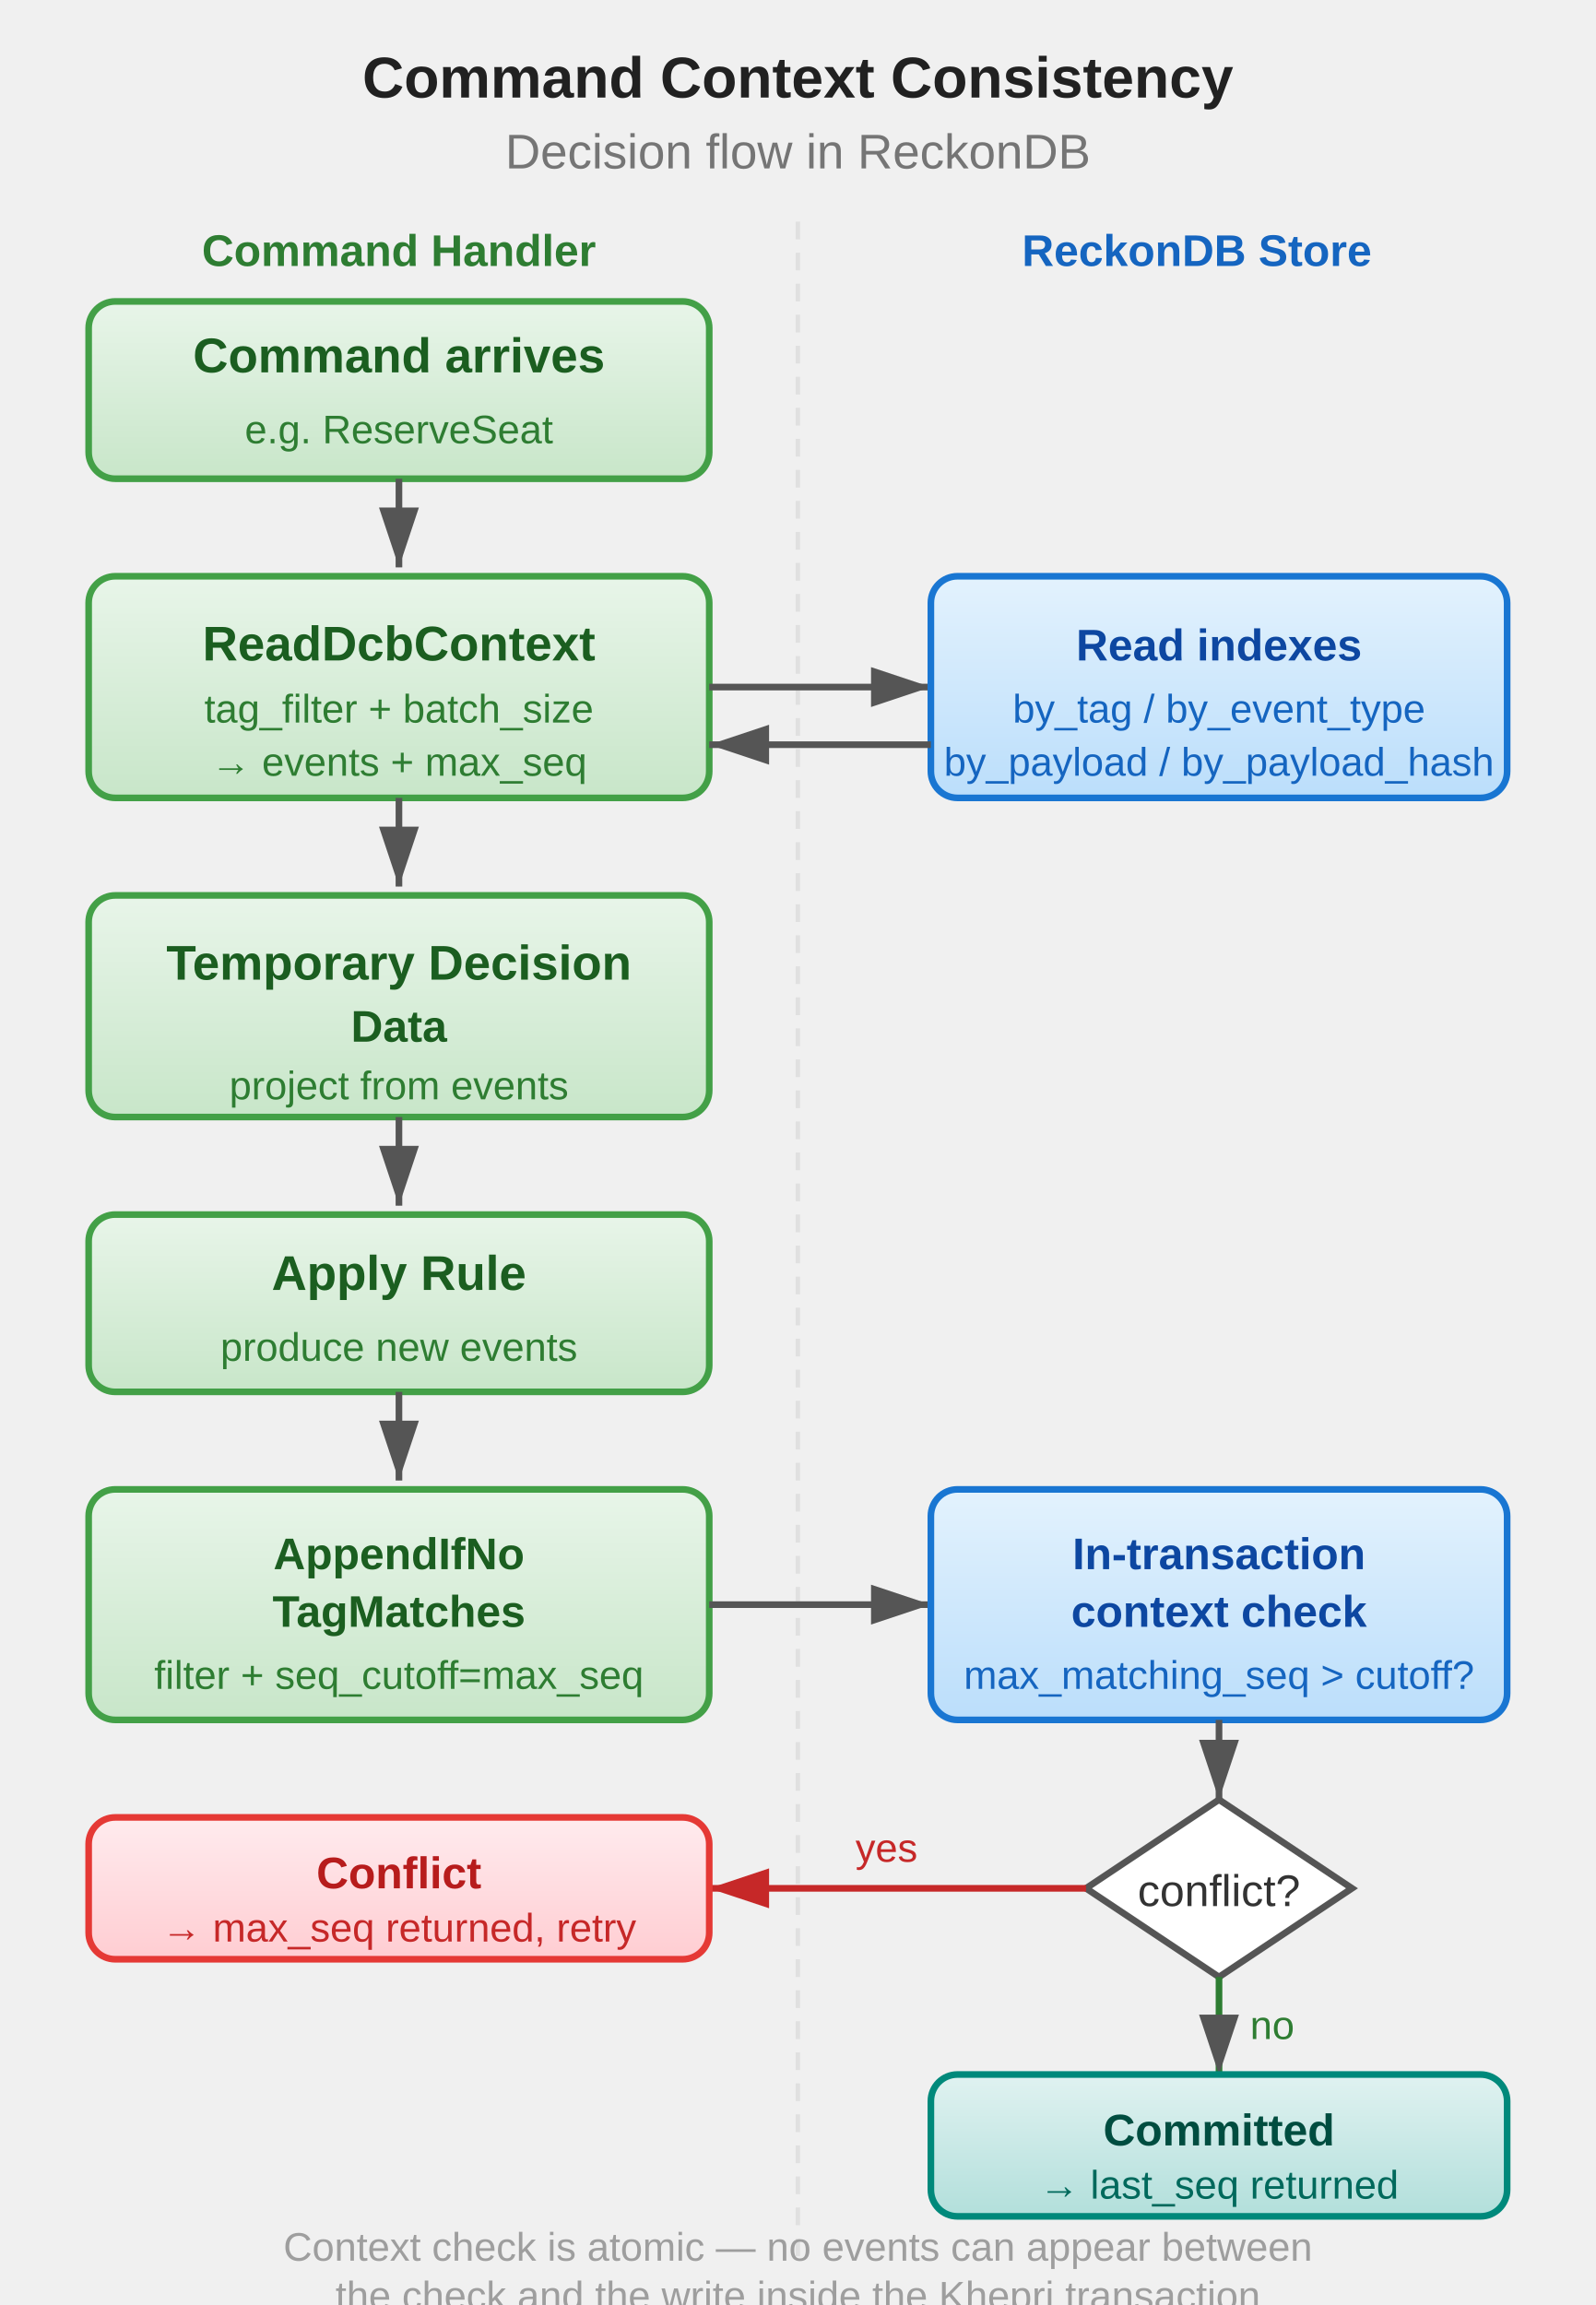
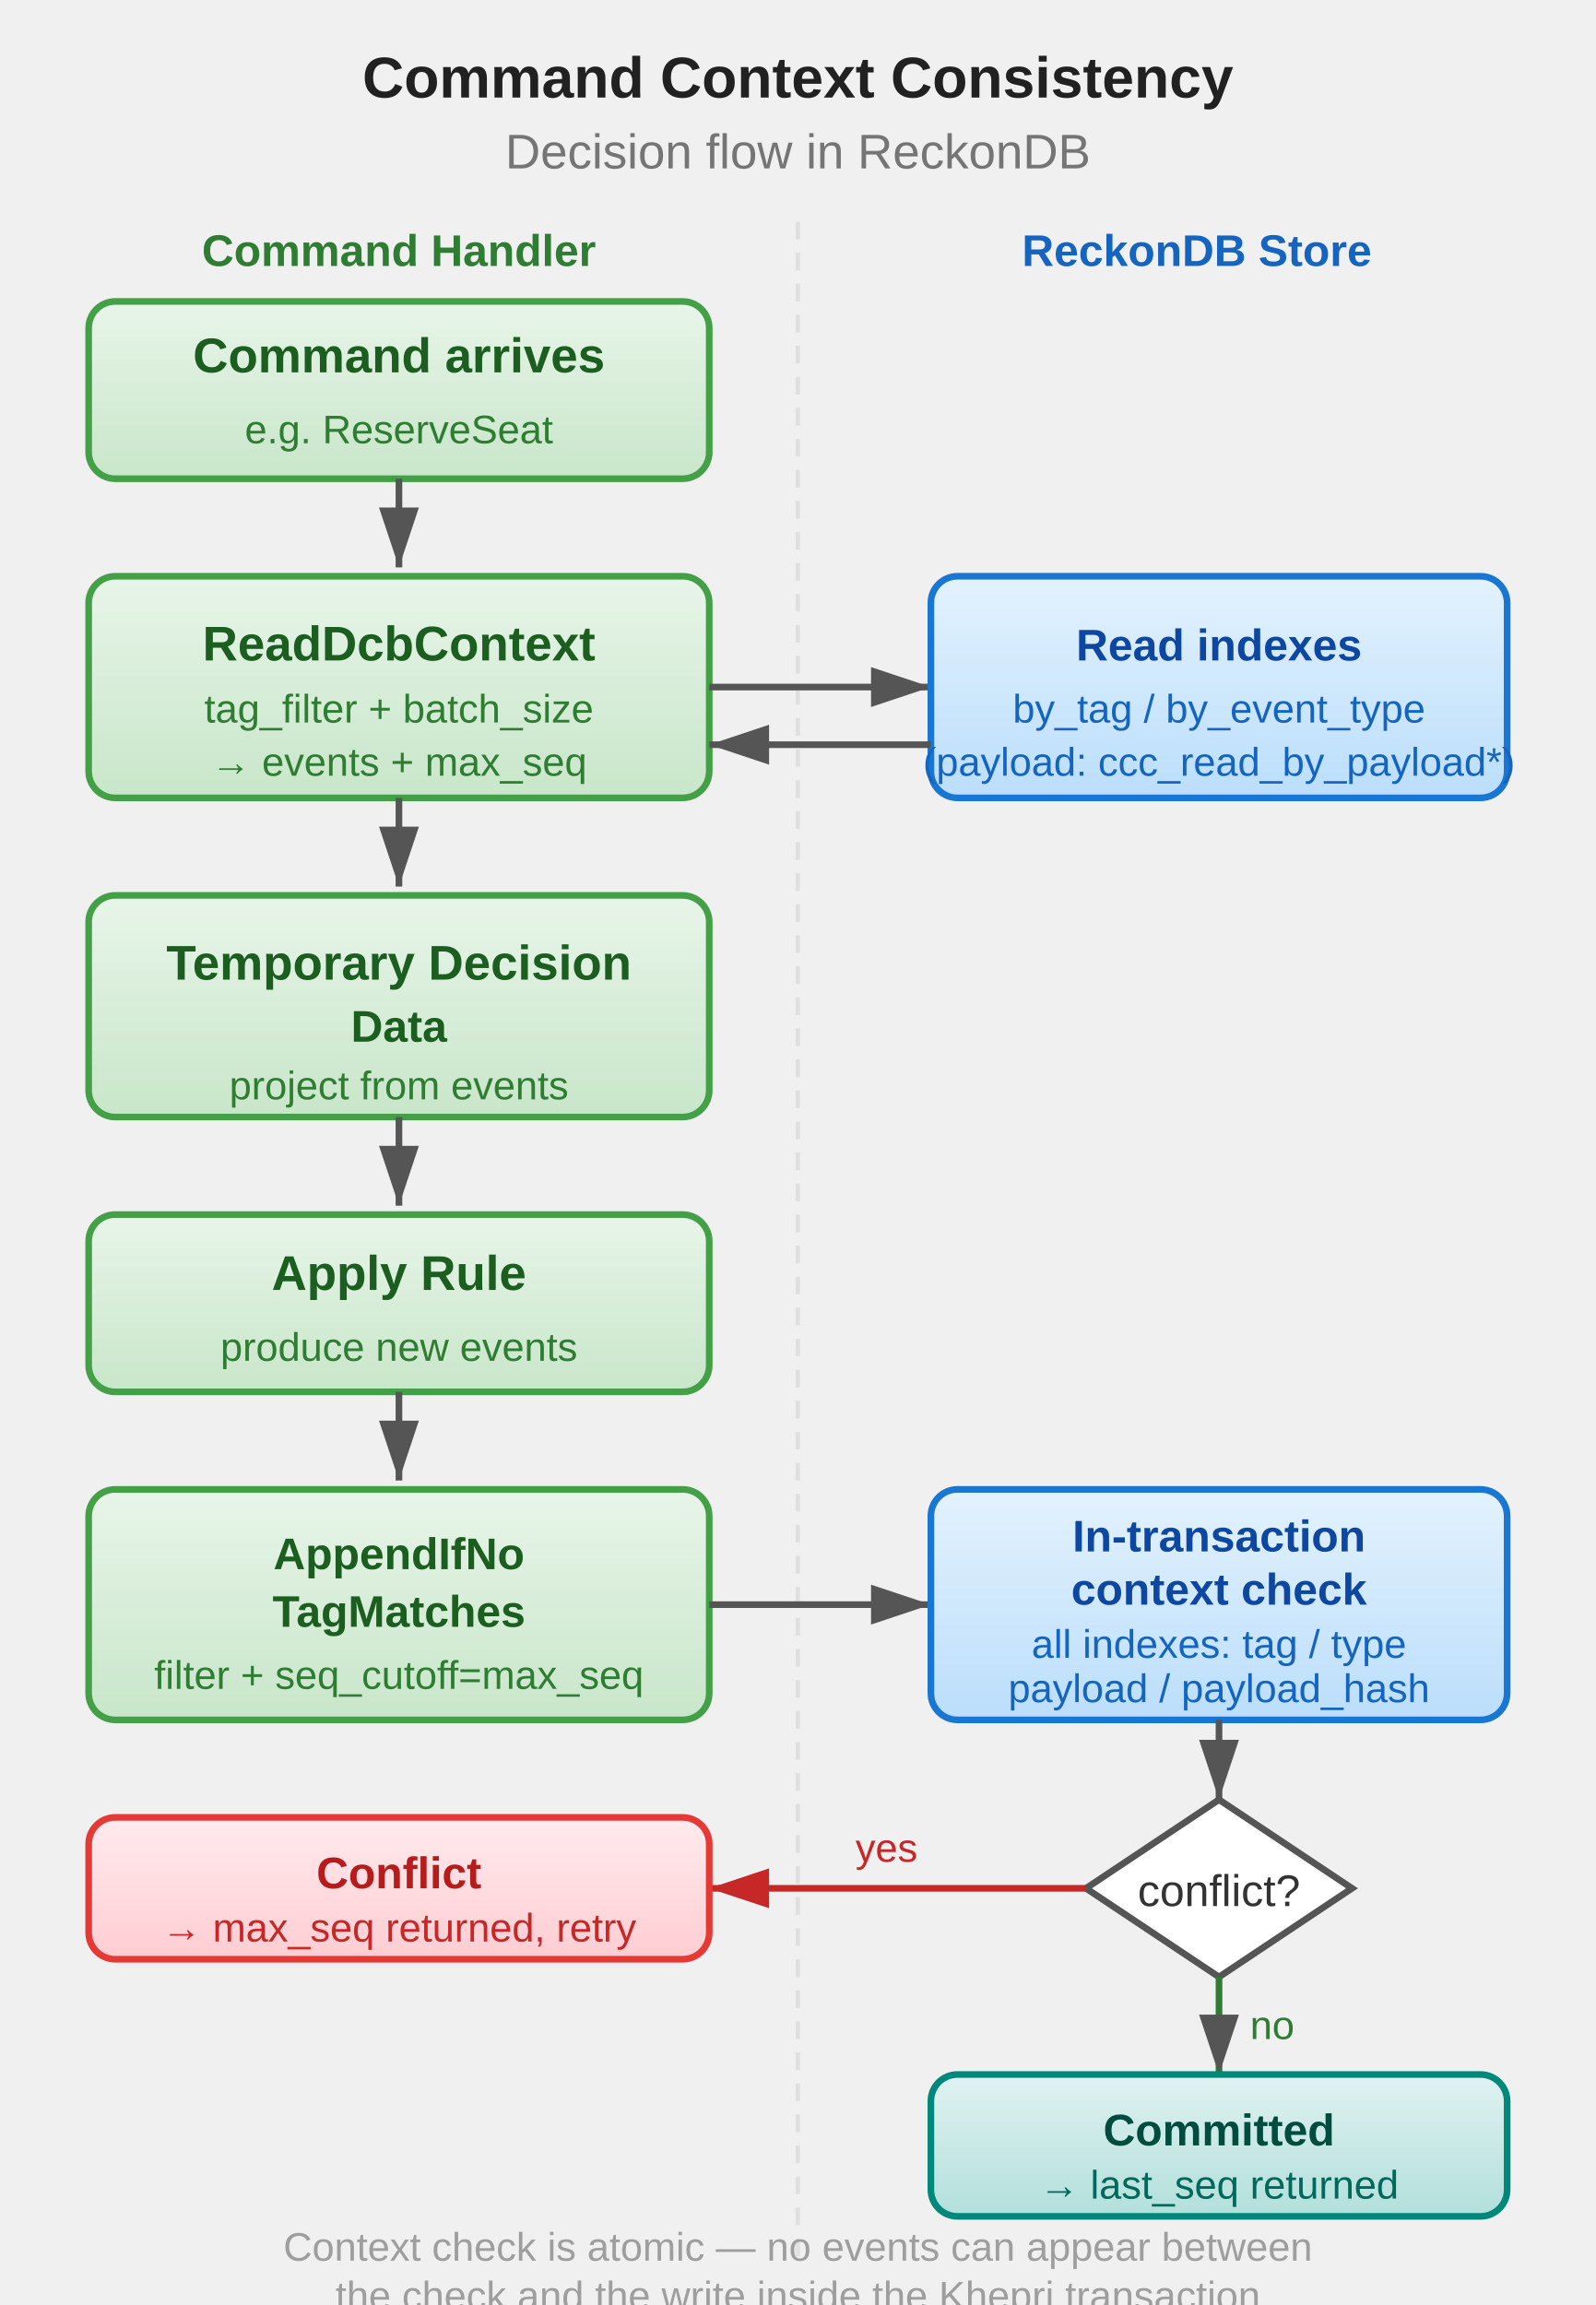
<svg xmlns="http://www.w3.org/2000/svg" viewBox="0 0 360 520">
  <defs>
    <marker id="arrow" markerWidth="10" markerHeight="10" refX="9" refY="3" orient="auto" markerUnits="strokeWidth">
      <path d="M0,0 L0,6 L9,3 z" fill="#555" />
    </marker>
    <marker id="arrow-conflict" markerWidth="10" markerHeight="10" refX="9" refY="3" orient="auto" markerUnits="strokeWidth">
      <path d="M0,0 L0,6 L9,3 z" fill="#c62828" />
    </marker>
    <linearGradient id="cmdGrad" x1="0%" y1="0%" x2="0%" y2="100%">
      <stop offset="0%" style="stop-color:#e8f5e9" />
      <stop offset="100%" style="stop-color:#c8e6c9" />
    </linearGradient>
    <linearGradient id="storeGrad" x1="0%" y1="0%" x2="0%" y2="100%">
      <stop offset="0%" style="stop-color:#e3f2fd" />
      <stop offset="100%" style="stop-color:#bbdefb" />
    </linearGradient>
    <linearGradient id="conflictGrad" x1="0%" y1="0%" x2="0%" y2="100%">
      <stop offset="0%" style="stop-color:#ffebee" />
      <stop offset="100%" style="stop-color:#ffcdd2" />
    </linearGradient>
    <linearGradient id="successGrad" x1="0%" y1="0%" x2="0%" y2="100%">
      <stop offset="0%" style="stop-color:#e0f2f1" />
      <stop offset="100%" style="stop-color:#b2dfdb" />
    </linearGradient>
  </defs>
  <text x="180" y="22" text-anchor="middle" font-family="Arial, sans-serif" font-size="13" font-weight="bold" fill="#212121">Command Context Consistency</text>
  <text x="180" y="38" text-anchor="middle" font-family="Arial, sans-serif" font-size="11" fill="#757575">Decision flow in ReckonDB</text>
  <text x="90" y="60" text-anchor="middle" font-family="Arial, sans-serif" font-size="10" font-weight="bold" fill="#2e7d32">Command Handler</text>
  <text x="270" y="60" text-anchor="middle" font-family="Arial, sans-serif" font-size="10" font-weight="bold" fill="#1565c0">ReckonDB Store</text>
  <line x1="180" y1="50" x2="180" y2="510" stroke="#e0e0e0" stroke-width="1" stroke-dasharray="4,3" />
  <rect x="20" y="68" width="140" height="40" rx="6" fill="url(#cmdGrad)" stroke="#43a047" stroke-width="1.5" />
  <text x="90" y="84" text-anchor="middle" font-family="Arial, sans-serif" font-size="11" font-weight="bold" fill="#1b5e20">Command arrives</text>
  <text x="90" y="100" text-anchor="middle" font-family="Arial, sans-serif" font-size="9" fill="#2e7d32">e.g. ReserveSeat</text>
  <line x1="90" y1="108" x2="90" y2="128" stroke="#555" stroke-width="1.5" marker-end="url(#arrow)" />
  <rect x="20" y="130" width="140" height="50" rx="6" fill="url(#cmdGrad)" stroke="#43a047" stroke-width="1.5" />
  <text x="90" y="149" text-anchor="middle" font-family="Arial, sans-serif" font-size="11" font-weight="bold" fill="#1b5e20">ReadDcbContext</text>
  <text x="90" y="163" text-anchor="middle" font-family="Arial, sans-serif" font-size="9" fill="#2e7d32">tag_filter + batch_size</text>
  <text x="90" y="175" text-anchor="middle" font-family="Arial, sans-serif" font-size="9" fill="#2e7d32">→ events + max_seq</text>
  <line x1="160" y1="155" x2="210" y2="155" stroke="#555" stroke-width="1.5" marker-end="url(#arrow)" />
  <rect x="210" y="130" width="130" height="50" rx="6" fill="url(#storeGrad)" stroke="#1976d2" stroke-width="1.5" />
  <text x="275" y="149" text-anchor="middle" font-family="Arial, sans-serif" font-size="10" font-weight="bold" fill="#0d47a1">Read indexes</text>
  <text x="275" y="163" text-anchor="middle" font-family="Arial, sans-serif" font-size="9" fill="#1565c0">by_tag / by_event_type</text>
-   <text x="275" y="175" text-anchor="middle" font-family="Arial, sans-serif" font-size="9" fill="#1565c0">by_payload / by_payload_hash</text>
+   <text x="275" y="175" text-anchor="middle" font-family="Arial, sans-serif" font-size="9" fill="#1565c0">(payload: ccc_read_by_payload*)</text>
  <line x1="210" y1="168" x2="160" y2="168" stroke="#555" stroke-width="1.5" marker-end="url(#arrow)" />
  <line x1="90" y1="180" x2="90" y2="200" stroke="#555" stroke-width="1.5" marker-end="url(#arrow)" />
  <rect x="20" y="202" width="140" height="50" rx="6" fill="url(#cmdGrad)" stroke="#43a047" stroke-width="1.5" />
  <text x="90" y="221" text-anchor="middle" font-family="Arial, sans-serif" font-size="11" font-weight="bold" fill="#1b5e20">Temporary Decision</text>
  <text x="90" y="235" text-anchor="middle" font-family="Arial, sans-serif" font-size="10" font-weight="bold" fill="#1b5e20">Data</text>
  <text x="90" y="248" text-anchor="middle" font-family="Arial, sans-serif" font-size="9" fill="#2e7d32">project from events</text>
  <line x1="90" y1="252" x2="90" y2="272" stroke="#555" stroke-width="1.5" marker-end="url(#arrow)" />
  <rect x="20" y="274" width="140" height="40" rx="6" fill="url(#cmdGrad)" stroke="#43a047" stroke-width="1.5" />
  <text x="90" y="291" text-anchor="middle" font-family="Arial, sans-serif" font-size="11" font-weight="bold" fill="#1b5e20">Apply Rule</text>
  <text x="90" y="307" text-anchor="middle" font-family="Arial, sans-serif" font-size="9" fill="#2e7d32">produce new events</text>
  <line x1="90" y1="314" x2="90" y2="334" stroke="#555" stroke-width="1.5" marker-end="url(#arrow)" />
  <rect x="20" y="336" width="140" height="52" rx="6" fill="url(#cmdGrad)" stroke="#43a047" stroke-width="1.5" />
  <text x="90" y="354" text-anchor="middle" font-family="Arial, sans-serif" font-size="10" font-weight="bold" fill="#1b5e20">AppendIfNo</text>
  <text x="90" y="367" text-anchor="middle" font-family="Arial, sans-serif" font-size="10" font-weight="bold" fill="#1b5e20">TagMatches</text>
  <text x="90" y="381" text-anchor="middle" font-family="Arial, sans-serif" font-size="9" fill="#2e7d32">filter + seq_cutoff=max_seq</text>
  <line x1="160" y1="362" x2="210" y2="362" stroke="#555" stroke-width="1.5" marker-end="url(#arrow)" />
  <rect x="210" y="336" width="130" height="52" rx="6" fill="url(#storeGrad)" stroke="#1976d2" stroke-width="1.5" />
-   <text x="275" y="354" text-anchor="middle" font-family="Arial, sans-serif" font-size="10" font-weight="bold" fill="#0d47a1">In-transaction</text>
-   <text x="275" y="367" text-anchor="middle" font-family="Arial, sans-serif" font-size="10" font-weight="bold" fill="#0d47a1">context check</text>
-   <text x="275" y="381" text-anchor="middle" font-family="Arial, sans-serif" font-size="9" fill="#1565c0">max_matching_seq &gt; cutoff?</text>
+   <text x="275" y="350" text-anchor="middle" font-family="Arial, sans-serif" font-size="10" font-weight="bold" fill="#0d47a1">In-transaction</text>
+   <text x="275" y="362" text-anchor="middle" font-family="Arial, sans-serif" font-size="10" font-weight="bold" fill="#0d47a1">context check</text>
+   <text x="275" y="374" text-anchor="middle" font-family="Arial, sans-serif" font-size="9" fill="#1565c0">all indexes: tag / type</text>
+   <text x="275" y="384" text-anchor="middle" font-family="Arial, sans-serif" font-size="9" fill="#1565c0">payload / payload_hash</text>
  <polygon points="275,406 305,426 275,446 245,426" fill="white" stroke="#555" stroke-width="1.5" />
  <text x="275" y="430" text-anchor="middle" font-family="Arial, sans-serif" font-size="10" fill="#333">conflict?</text>
  <line x1="275" y1="388" x2="275" y2="406" stroke="#555" stroke-width="1.5" marker-end="url(#arrow)" />
  <line x1="275" y1="446" x2="275" y2="468" stroke="#2e7d32" stroke-width="1.5" marker-end="url(#arrow)" />
  <text x="282" y="460" font-family="Arial, sans-serif" font-size="9" fill="#2e7d32">no</text>
  <rect x="210" y="468" width="130" height="32" rx="6" fill="url(#successGrad)" stroke="#00897b" stroke-width="1.5" />
  <text x="275" y="484" text-anchor="middle" font-family="Arial, sans-serif" font-size="10" font-weight="bold" fill="#004d40">Committed</text>
  <text x="275" y="496" text-anchor="middle" font-family="Arial, sans-serif" font-size="9" fill="#00695c">→ last_seq returned</text>
  <line x1="245" y1="426" x2="160" y2="426" stroke="#c62828" stroke-width="1.5" marker-end="url(#arrow-conflict)" />
  <text x="200" y="420" text-anchor="middle" font-family="Arial, sans-serif" font-size="9" fill="#c62828">yes</text>
  <rect x="20" y="410" width="140" height="32" rx="6" fill="url(#conflictGrad)" stroke="#e53935" stroke-width="1.5" />
  <text x="90" y="426" text-anchor="middle" font-family="Arial, sans-serif" font-size="10" font-weight="bold" fill="#b71c1c">Conflict</text>
  <text x="90" y="438" text-anchor="middle" font-family="Arial, sans-serif" font-size="9" fill="#c62828">→ max_seq returned, retry</text>
  <text x="180" y="510" text-anchor="middle" font-family="Arial, sans-serif" font-size="9" fill="#9e9e9e">Context check is atomic — no events can appear between</text>
  <text x="180" y="521" text-anchor="middle" font-family="Arial, sans-serif" font-size="9" fill="#9e9e9e">the check and the write inside the Khepri transaction</text>
</svg>
